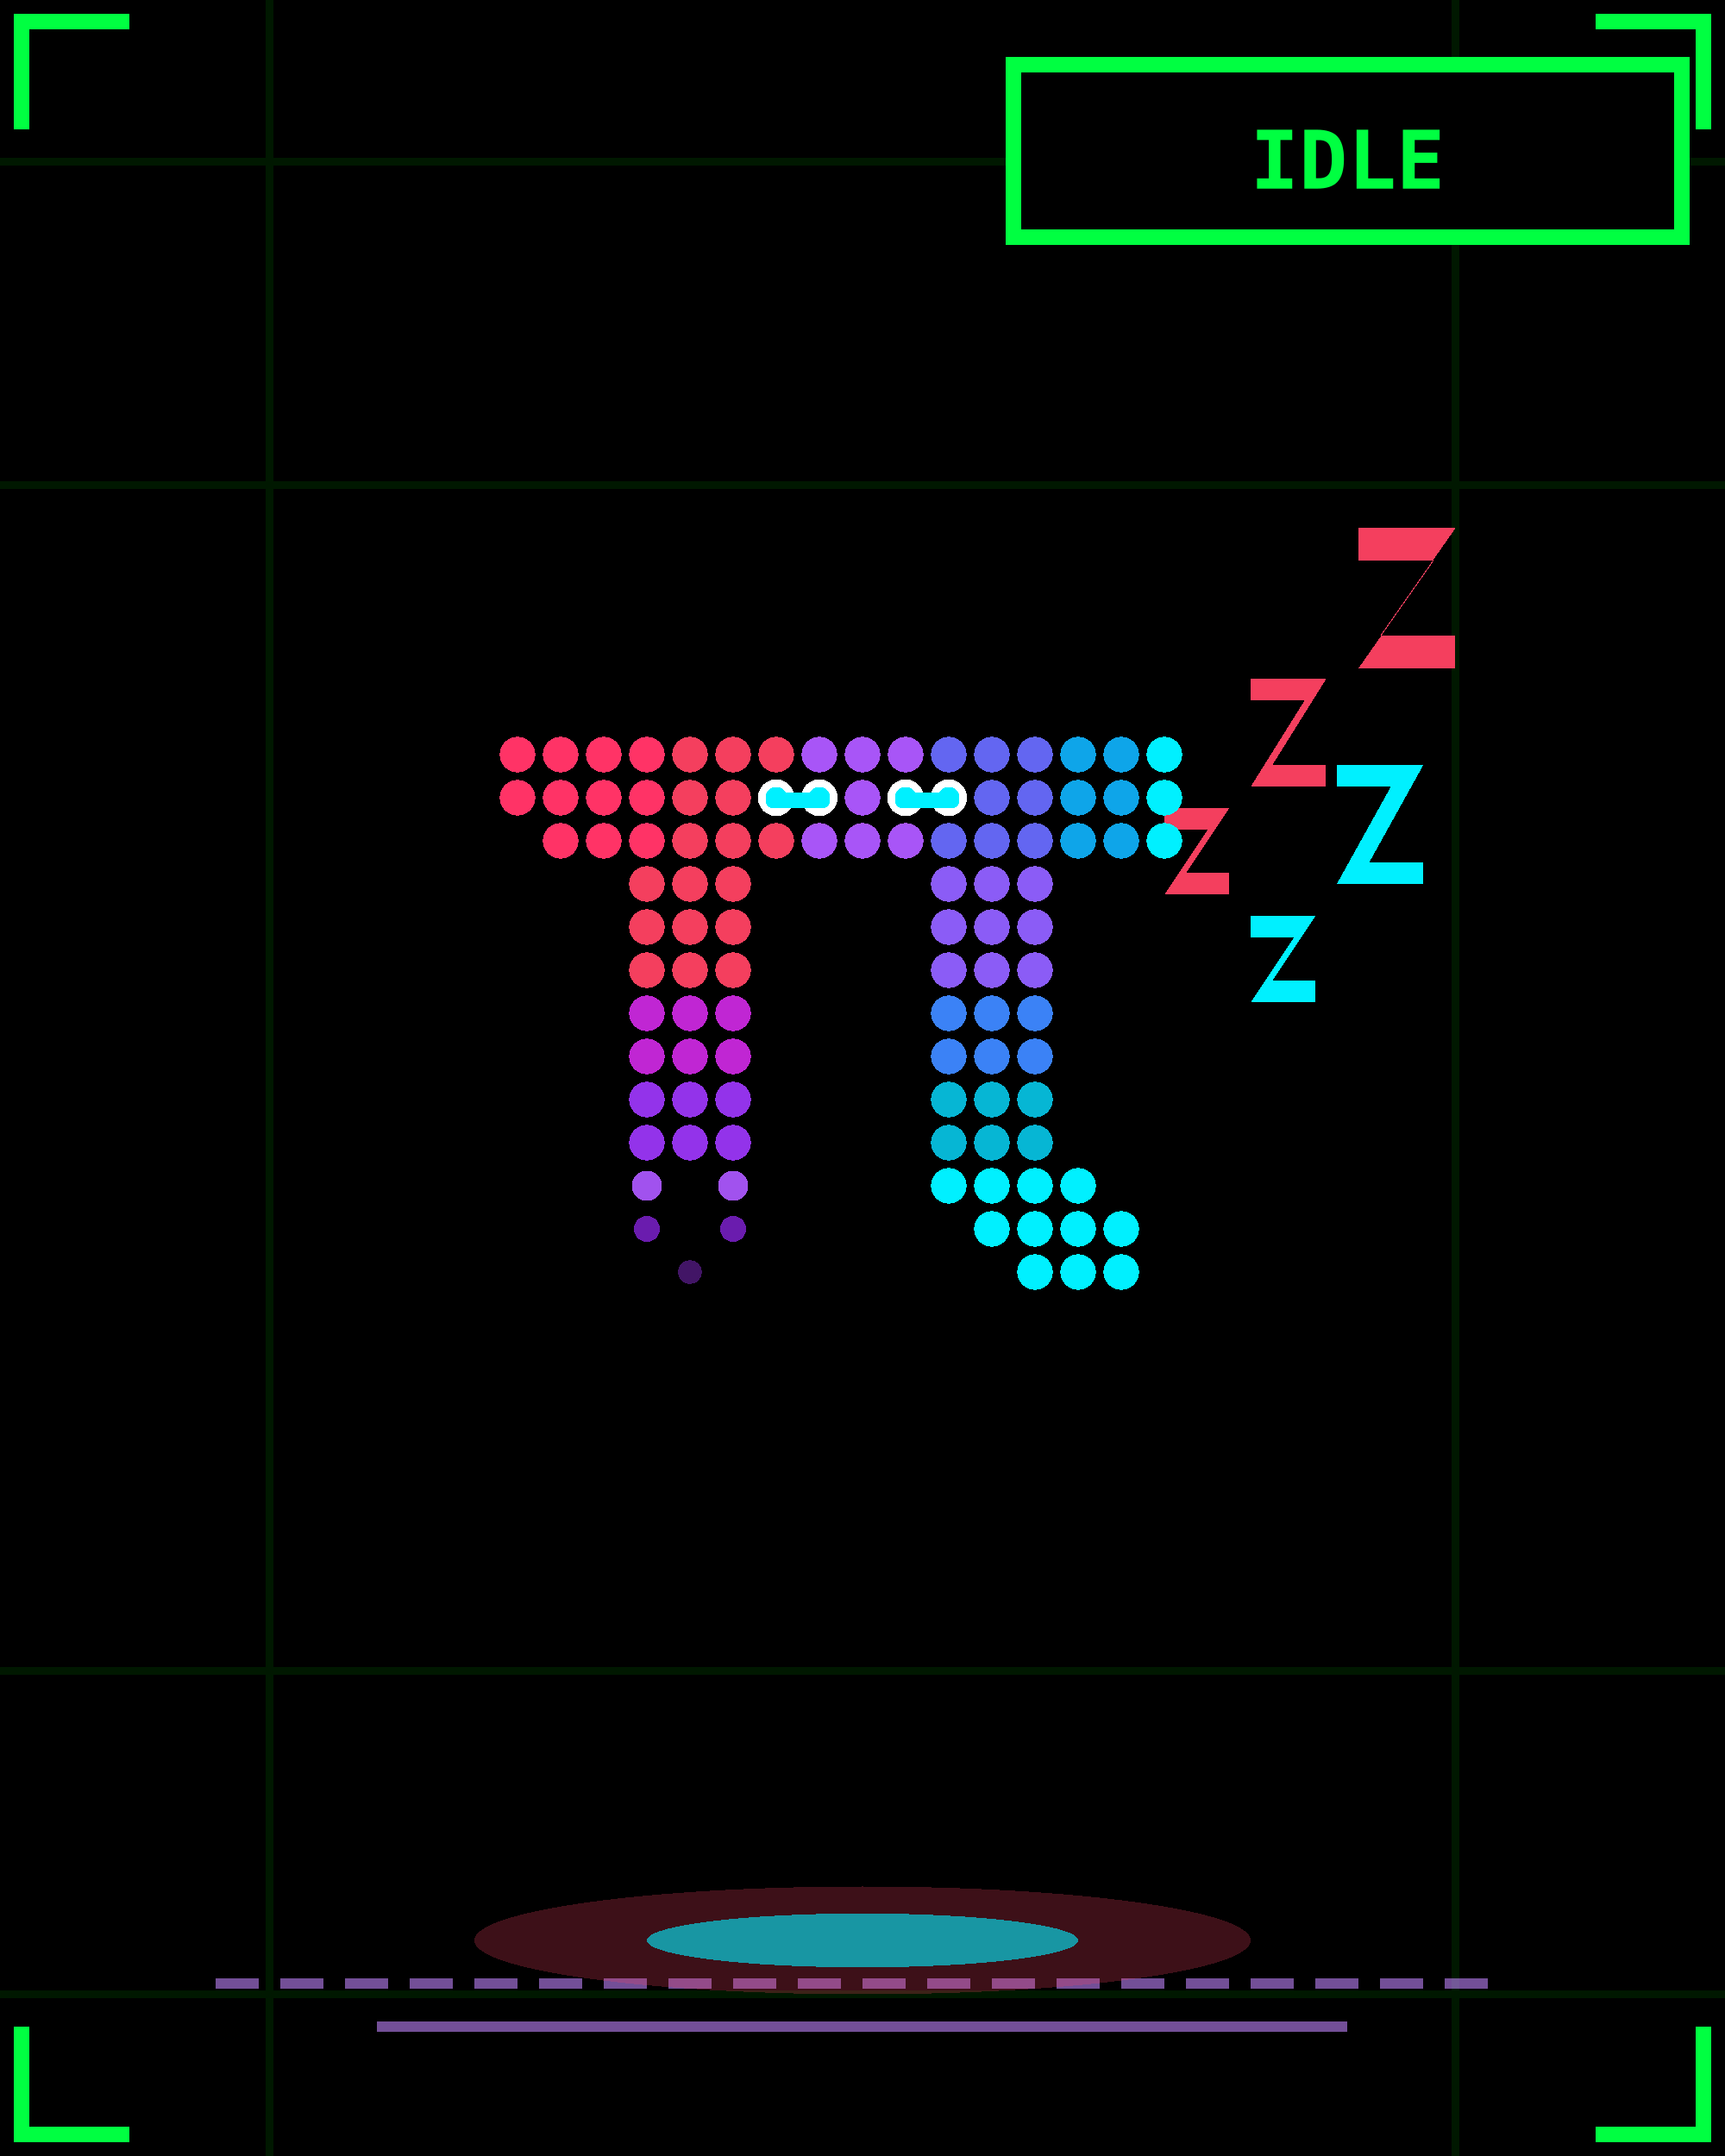
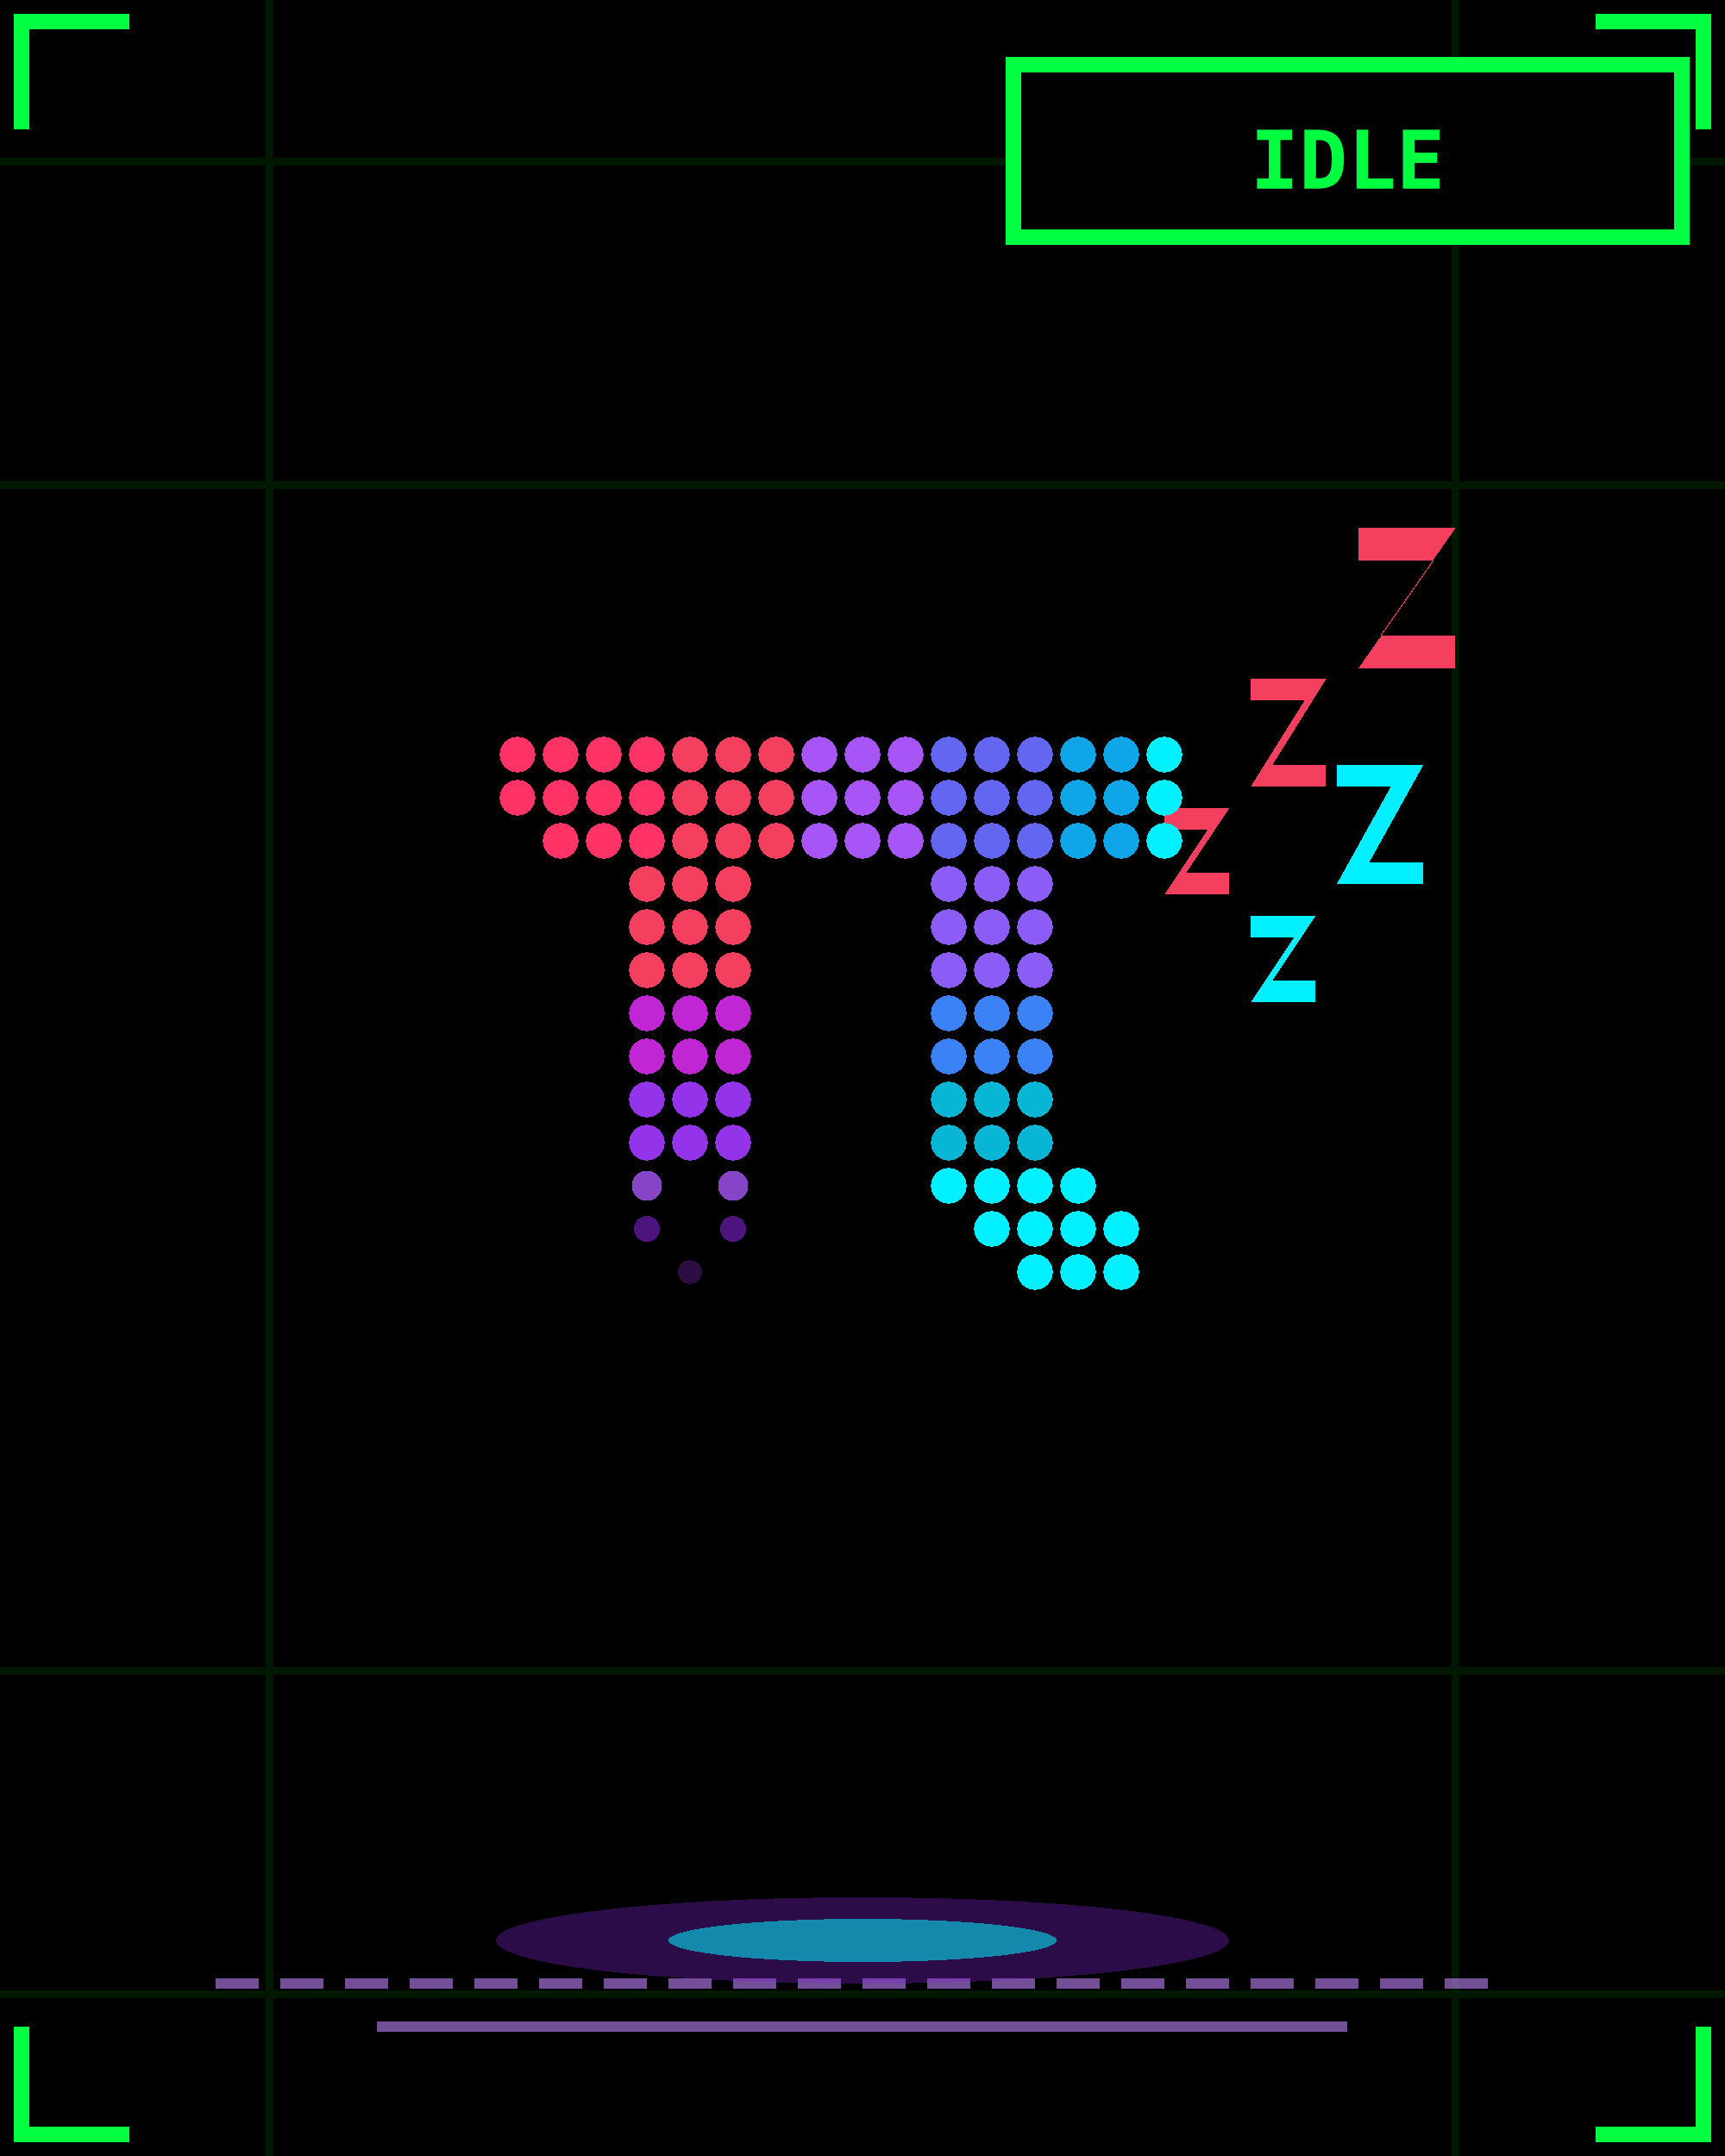
<svg xmlns="http://www.w3.org/2000/svg" viewBox="0 0 160 200" width="100%" height="100%" preserveAspectRatio="none" shape-rendering="crispEdges">
  <defs>
    <linearGradient id="piCrossbarGrad" x1="0%" y1="0%" x2="100%" y2="0%">
      <stop offset="0%" stop-color="#ff3366" />
      <stop offset="25%" stop-color="#f43f5e" />
      <stop offset="55%" stop-color="#9333ea" />
      <stop offset="85%" stop-color="#3b82f6" />
      <stop offset="100%" stop-color="#00f0ff" />
    </linearGradient>
    <linearGradient id="piLeftLegGrad" x1="0%" y1="0%" x2="0%" y2="100%">
      <stop offset="0%" stop-color="#f43f5e" />
      <stop offset="45%" stop-color="#c026d3" />
      <stop offset="85%" stop-color="#7e22ce" />
      <stop offset="100%" stop-color="#4c1d95" />
    </linearGradient>
    <linearGradient id="piRightLegGrad" x1="0%" y1="0%" x2="50%" y2="100%">
      <stop offset="0%" stop-color="#9333ea" />
      <stop offset="35%" stop-color="#4f46e5" />
      <stop offset="70%" stop-color="#0284c7" />
      <stop offset="100%" stop-color="#00f0ff" />
    </linearGradient>
    <pattern id="piHalftone" x="0" y="0" width="3" height="3" patternUnits="userSpaceOnUse">
      <rect width="3" height="3" fill="#2e1065" />
      <rect x="0" y="0" width="1.2" height="1.2" fill="#c084fc" />
      <rect x="1.5" y="1.5" width="1.2" height="1.2" fill="#e879f9" />
    </pattern>
  </defs>
  <style>
    @keyframes pixelBreathe { 0%, 100% { transform: translateY(0px); } 50% { transform: translateY(-4px); } }
    @keyframes pixelBlink { 0%, 42%, 58%, 100% { opacity: 1; } 45%, 55% { opacity: 0; } }
    @keyframes pixelBlinkClosed { 0%, 42%, 58%, 100% { opacity: 0; } 45%, 55% { opacity: 1; } }
    @keyframes zClimb1 { 0% { opacity: 0; transform: translate(0, 0); } 30% { opacity: 1; } 80% { opacity: 1; transform: translate(8px, -60px); } 100% { opacity: 0; transform: translate(14px, -85px); } }
    @keyframes zClimb2 { 0% { opacity: 0; transform: translate(0, 0); } 30% { opacity: 1; } 80% { opacity: 1; transform: translate(10px, -60px); } 100% { opacity: 0; transform: translate(18px, -85px); } }

    .mascot-idle { animation: pixelBreathe 2.4s steps(2) infinite; transform-origin: 80px 100px; }
    .eye-open { animation: pixelBlink 4s steps(1) infinite; }
    .eye-closed { animation: pixelBlinkClosed 4s steps(1) infinite; }
    .z-1 { animation: zClimb1 3s steps(6) infinite; }
    .z-2 { animation: zClimb2 3s steps(6) infinite 1.5s; }
  </style>
  <rect width="160" height="200" fill="#000000" />
  <g stroke="#003b00" stroke-width="0.75" opacity="0.4">
    <line x1="0" y1="15" x2="160" y2="15" />
    <line x1="0" y1="45" x2="160" y2="45" />
    <line x1="0" y1="155" x2="160" y2="155" />
    <line x1="0" y1="185" x2="160" y2="185" />
    <line x1="25" y1="0" x2="25" y2="200" />
    <line x1="135" y1="0" x2="135" y2="200" />
  </g>
  <g stroke="#00ff41" stroke-width="1.5" fill="none">
    <path d="M2,12 L2,2 L12,2" />
    <path d="M158,12 L158,2 L148,2" />
    <path d="M2,188 L2,198 L12,198" />
    <path d="M158,188 L158,198 L148,198" />
  </g>
  <g transform="translate(94, 6)">
    <rect width="62" height="16" fill="#000000" stroke="#00ff41" stroke-width="1.5" />
    <text x="31" y="11.5" font-family="'Fira Code', monospace" font-size="7.5" font-weight="900" fill="#00ff41" text-anchor="middle">IDLE</text>
  </g>
  <g class="z-1" fill="#f43f5e" transform="translate(108, 75)">
    <path d="M0,0 H6 L2,6 H6 V8 H0 L4,2 H0 Z" />
    <path d="M8,-12 H15 L10,-4 H15 V-2 H8 L13,-10 H8 Z" />
    <path d="M18,-26 H27 L20,-16 H27 V-13 H18 L25,-23 H18 Z" />
  </g>
  <g class="z-2" fill="#00f0ff" transform="translate(116, 85)">
    <path d="M0,0 H6 L2,6 H6 V8 H0 L4,2 H0 Z" />
    <path d="M8,-14 H16 L11,-5 H16 V-3 H8 L13,-12 H8 Z" />
  </g>
  <g opacity="0.6" stroke="#c084fc" stroke-width="1">
    <line x1="20" y1="184" x2="140" y2="184" stroke-dasharray="4,2" />
    <line x1="35" y1="188" x2="125" y2="188" />
  </g>
-   <ellipse cx="80" cy="180" rx="36" ry="5" fill="#f43f5e" opacity="0.25" />
-   <ellipse cx="80" cy="180" rx="20" ry="2.5" fill="#00f0ff" opacity="0.6" />
+   <ellipse cx="80" cy="180" rx="34" ry="4" fill="#7e22ce" opacity="0.35" />
+   <ellipse cx="80" cy="180" rx="18" ry="2" fill="#00f0ff" opacity="0.55" />
  <g class="mascot-idle">
-     <g class="eye-open">
-       <circle cx="48" cy="70" r="1.65" fill="#ff3366" />
-       <circle cx="48" cy="74" r="1.65" fill="#ff3366" />
-       <circle cx="52" cy="70" r="1.65" fill="#ff3366" />
-       <circle cx="52" cy="74" r="1.65" fill="#ff3366" />
-       <circle cx="52" cy="78" r="1.65" fill="#ff3366" />
-       <circle cx="56" cy="70" r="1.65" fill="#ff3366" />
-       <circle cx="56" cy="74" r="1.65" fill="#ff3366" />
-       <circle cx="56" cy="78" r="1.65" fill="#ff3366" />
-       <circle cx="60" cy="70" r="1.65" fill="#ff3366" />
-       <circle cx="60" cy="74" r="1.65" fill="#ff3366" />
-       <circle cx="60" cy="78" r="1.65" fill="#ff3366" />
-       <circle cx="64" cy="70" r="1.65" fill="#f43f5e" />
-       <circle cx="64" cy="74" r="1.65" fill="#f43f5e" />
-       <circle cx="64" cy="78" r="1.65" fill="#f43f5e" />
-       <circle cx="68" cy="70" r="1.65" fill="#f43f5e" />
-       <circle cx="68" cy="74" r="1.65" fill="#f43f5e" />
-       <circle cx="68" cy="78" r="1.65" fill="#f43f5e" />
-       <circle cx="72" cy="70" r="1.65" fill="#f43f5e" />
-       <circle cx="72" cy="78" r="1.65" fill="#f43f5e" />
-       <circle cx="76" cy="70" r="1.65" fill="#a855f7" />
-       <circle cx="76" cy="78" r="1.65" fill="#a855f7" />
-       <circle cx="80" cy="70" r="1.65" fill="#a855f7" />
-       <circle cx="80" cy="74" r="1.65" fill="#a855f7" />
-       <circle cx="80" cy="78" r="1.65" fill="#a855f7" />
-       <circle cx="84" cy="70" r="1.65" fill="#a855f7" />
-       <circle cx="84" cy="78" r="1.65" fill="#a855f7" />
-       <circle cx="88" cy="70" r="1.65" fill="#6366f1" />
-       <circle cx="88" cy="78" r="1.65" fill="#6366f1" />
-       <circle cx="92" cy="70" r="1.65" fill="#6366f1" />
-       <circle cx="92" cy="74" r="1.65" fill="#6366f1" />
-       <circle cx="92" cy="78" r="1.65" fill="#6366f1" />
-       <circle cx="96" cy="70" r="1.65" fill="#6366f1" />
-       <circle cx="96" cy="74" r="1.65" fill="#6366f1" />
-       <circle cx="96" cy="78" r="1.65" fill="#6366f1" />
-       <circle cx="100" cy="70" r="1.65" fill="#0ea5e9" />
-       <circle cx="100" cy="74" r="1.65" fill="#0ea5e9" />
-       <circle cx="100" cy="78" r="1.65" fill="#0ea5e9" />
-       <circle cx="104" cy="70" r="1.65" fill="#0ea5e9" />
-       <circle cx="104" cy="74" r="1.65" fill="#0ea5e9" />
-       <circle cx="104" cy="78" r="1.65" fill="#0ea5e9" />
-       <circle cx="108" cy="70" r="1.65" fill="#00f0ff" />
-       <circle cx="108" cy="74" r="1.65" fill="#00f0ff" />
-       <circle cx="108" cy="78" r="1.65" fill="#00f0ff" />
-       <circle cx="60" cy="82" r="1.65" fill="#f43f5e" />
-       <circle cx="64" cy="82" r="1.65" fill="#f43f5e" />
-       <circle cx="68" cy="82" r="1.65" fill="#f43f5e" />
-       <circle cx="60" cy="86" r="1.65" fill="#f43f5e" />
-       <circle cx="64" cy="86" r="1.65" fill="#f43f5e" />
-       <circle cx="68" cy="86" r="1.65" fill="#f43f5e" />
-       <circle cx="60" cy="90" r="1.65" fill="#f43f5e" />
-       <circle cx="64" cy="90" r="1.65" fill="#f43f5e" />
-       <circle cx="68" cy="90" r="1.65" fill="#f43f5e" />
-       <circle cx="60" cy="94" r="1.65" fill="#c026d3" />
-       <circle cx="64" cy="94" r="1.65" fill="#c026d3" />
-       <circle cx="68" cy="94" r="1.65" fill="#c026d3" />
-       <circle cx="60" cy="98" r="1.65" fill="#c026d3" />
-       <circle cx="64" cy="98" r="1.65" fill="#c026d3" />
-       <circle cx="68" cy="98" r="1.65" fill="#c026d3" />
-       <circle cx="60" cy="102" r="1.65" fill="#9333ea" />
-       <circle cx="64" cy="102" r="1.65" fill="#9333ea" />
-       <circle cx="68" cy="102" r="1.65" fill="#9333ea" />
-       <circle cx="60" cy="106" r="1.65" fill="#9333ea" />
-       <circle cx="64" cy="106" r="1.65" fill="#9333ea" />
-       <circle cx="68" cy="106" r="1.65" fill="#9333ea" />
-       <circle cx="60" cy="110" r="1.4" fill="#a855f7" opacity="0.8" />
-       <circle cx="68" cy="110" r="1.4" fill="#a855f7" opacity="0.8" />
-       <circle cx="60" cy="114" r="1.2" fill="#7e22ce" opacity="0.6" />
-       <circle cx="68" cy="114" r="1.2" fill="#7e22ce" opacity="0.6" />
-       <circle cx="64" cy="118" r="1.1" fill="#581c87" opacity="0.5" />
-       <circle cx="88" cy="82" r="1.65" fill="#8b5cf6" />
-       <circle cx="92" cy="82" r="1.65" fill="#8b5cf6" />
-       <circle cx="96" cy="82" r="1.65" fill="#8b5cf6" />
-       <circle cx="88" cy="86" r="1.65" fill="#8b5cf6" />
-       <circle cx="92" cy="86" r="1.65" fill="#8b5cf6" />
-       <circle cx="96" cy="86" r="1.65" fill="#8b5cf6" />
-       <circle cx="88" cy="90" r="1.65" fill="#8b5cf6" />
-       <circle cx="92" cy="90" r="1.65" fill="#8b5cf6" />
-       <circle cx="96" cy="90" r="1.65" fill="#8b5cf6" />
-       <circle cx="88" cy="94" r="1.65" fill="#3b82f6" />
-       <circle cx="92" cy="94" r="1.65" fill="#3b82f6" />
-       <circle cx="96" cy="94" r="1.65" fill="#3b82f6" />
-       <circle cx="88" cy="98" r="1.65" fill="#3b82f6" />
-       <circle cx="92" cy="98" r="1.65" fill="#3b82f6" />
-       <circle cx="96" cy="98" r="1.65" fill="#3b82f6" />
-       <circle cx="88" cy="102" r="1.65" fill="#06b6d4" />
-       <circle cx="92" cy="102" r="1.65" fill="#06b6d4" />
-       <circle cx="96" cy="102" r="1.65" fill="#06b6d4" />
-       <circle cx="88" cy="106" r="1.65" fill="#06b6d4" />
-       <circle cx="92" cy="106" r="1.65" fill="#06b6d4" />
-       <circle cx="96" cy="106" r="1.65" fill="#06b6d4" />
-       <circle cx="88" cy="110" r="1.65" fill="#00f0ff" />
-       <circle cx="92" cy="110" r="1.65" fill="#00f0ff" />
-       <circle cx="96" cy="110" r="1.65" fill="#00f0ff" />
-       <circle cx="100" cy="110" r="1.65" fill="#00f0ff" />
-       <circle cx="92" cy="114" r="1.65" fill="#00f0ff" />
-       <circle cx="96" cy="114" r="1.65" fill="#00f0ff" />
-       <circle cx="100" cy="114" r="1.65" fill="#00f0ff" />
-       <circle cx="104" cy="114" r="1.65" fill="#00f0ff" />
-       <circle cx="96" cy="118" r="1.65" fill="#00f0ff" />
-       <circle cx="100" cy="118" r="1.65" fill="#00f0ff" />
-       <circle cx="104" cy="118" r="1.65" fill="#00f0ff" />
-       <circle cx="72" cy="74" r="1.7" fill="#ffffff" />
-       <circle cx="72" cy="74" r="1" fill="#00f0ff" />
-       <circle cx="76" cy="74" r="1.7" fill="#ffffff" />
-       <circle cx="76" cy="74" r="1" fill="#00f0ff" />
-       <circle cx="84" cy="74" r="1.7" fill="#ffffff" />
-       <circle cx="84" cy="74" r="1" fill="#00f0ff" />
-       <circle cx="88" cy="74" r="1.7" fill="#ffffff" />
-       <circle cx="88" cy="74" r="1" fill="#00f0ff" />
-     </g>
-     <g class="eye-closed">
-       <circle cx="48" cy="70" r="1.65" fill="#ff3366" />
-       <circle cx="48" cy="74" r="1.65" fill="#ff3366" />
-       <circle cx="52" cy="70" r="1.65" fill="#ff3366" />
-       <circle cx="52" cy="74" r="1.65" fill="#ff3366" />
-       <circle cx="52" cy="78" r="1.65" fill="#ff3366" />
-       <circle cx="56" cy="70" r="1.65" fill="#ff3366" />
-       <circle cx="56" cy="74" r="1.65" fill="#ff3366" />
-       <circle cx="56" cy="78" r="1.65" fill="#ff3366" />
-       <circle cx="60" cy="70" r="1.65" fill="#ff3366" />
-       <circle cx="60" cy="74" r="1.65" fill="#ff3366" />
-       <circle cx="60" cy="78" r="1.65" fill="#ff3366" />
-       <circle cx="64" cy="70" r="1.65" fill="#f43f5e" />
-       <circle cx="64" cy="74" r="1.65" fill="#f43f5e" />
-       <circle cx="64" cy="78" r="1.65" fill="#f43f5e" />
-       <circle cx="68" cy="70" r="1.65" fill="#f43f5e" />
-       <circle cx="68" cy="74" r="1.65" fill="#f43f5e" />
-       <circle cx="68" cy="78" r="1.65" fill="#f43f5e" />
-       <circle cx="72" cy="70" r="1.65" fill="#f43f5e" />
-       <circle cx="72" cy="78" r="1.65" fill="#f43f5e" />
-       <circle cx="76" cy="70" r="1.65" fill="#a855f7" />
-       <circle cx="76" cy="78" r="1.65" fill="#a855f7" />
-       <circle cx="80" cy="70" r="1.65" fill="#a855f7" />
-       <circle cx="80" cy="74" r="1.65" fill="#a855f7" />
-       <circle cx="80" cy="78" r="1.65" fill="#a855f7" />
-       <circle cx="84" cy="70" r="1.65" fill="#a855f7" />
-       <circle cx="84" cy="78" r="1.65" fill="#a855f7" />
-       <circle cx="88" cy="70" r="1.65" fill="#6366f1" />
-       <circle cx="88" cy="78" r="1.65" fill="#6366f1" />
-       <circle cx="92" cy="70" r="1.65" fill="#6366f1" />
-       <circle cx="92" cy="74" r="1.65" fill="#6366f1" />
-       <circle cx="92" cy="78" r="1.65" fill="#6366f1" />
-       <circle cx="96" cy="70" r="1.65" fill="#6366f1" />
-       <circle cx="96" cy="74" r="1.65" fill="#6366f1" />
-       <circle cx="96" cy="78" r="1.65" fill="#6366f1" />
-       <circle cx="100" cy="70" r="1.65" fill="#0ea5e9" />
-       <circle cx="100" cy="74" r="1.65" fill="#0ea5e9" />
-       <circle cx="100" cy="78" r="1.65" fill="#0ea5e9" />
-       <circle cx="104" cy="70" r="1.65" fill="#0ea5e9" />
-       <circle cx="104" cy="74" r="1.65" fill="#0ea5e9" />
-       <circle cx="104" cy="78" r="1.65" fill="#0ea5e9" />
-       <circle cx="108" cy="70" r="1.65" fill="#00f0ff" />
-       <circle cx="108" cy="74" r="1.65" fill="#00f0ff" />
-       <circle cx="108" cy="78" r="1.65" fill="#00f0ff" />
-       <circle cx="60" cy="82" r="1.65" fill="#f43f5e" />
-       <circle cx="64" cy="82" r="1.65" fill="#f43f5e" />
-       <circle cx="68" cy="82" r="1.65" fill="#f43f5e" />
-       <circle cx="60" cy="86" r="1.65" fill="#f43f5e" />
-       <circle cx="64" cy="86" r="1.65" fill="#f43f5e" />
-       <circle cx="68" cy="86" r="1.65" fill="#f43f5e" />
-       <circle cx="60" cy="90" r="1.65" fill="#f43f5e" />
-       <circle cx="64" cy="90" r="1.65" fill="#f43f5e" />
-       <circle cx="68" cy="90" r="1.65" fill="#f43f5e" />
-       <circle cx="60" cy="94" r="1.65" fill="#c026d3" />
-       <circle cx="64" cy="94" r="1.65" fill="#c026d3" />
-       <circle cx="68" cy="94" r="1.65" fill="#c026d3" />
-       <circle cx="60" cy="98" r="1.65" fill="#c026d3" />
-       <circle cx="64" cy="98" r="1.65" fill="#c026d3" />
-       <circle cx="68" cy="98" r="1.65" fill="#c026d3" />
-       <circle cx="60" cy="102" r="1.65" fill="#9333ea" />
-       <circle cx="64" cy="102" r="1.65" fill="#9333ea" />
-       <circle cx="68" cy="102" r="1.65" fill="#9333ea" />
-       <circle cx="60" cy="106" r="1.65" fill="#9333ea" />
-       <circle cx="64" cy="106" r="1.65" fill="#9333ea" />
-       <circle cx="68" cy="106" r="1.65" fill="#9333ea" />
-       <circle cx="60" cy="110" r="1.4" fill="#a855f7" opacity="0.8" />
-       <circle cx="68" cy="110" r="1.4" fill="#a855f7" opacity="0.8" />
-       <circle cx="60" cy="114" r="1.2" fill="#7e22ce" opacity="0.6" />
-       <circle cx="68" cy="114" r="1.2" fill="#7e22ce" opacity="0.6" />
-       <circle cx="64" cy="118" r="1.1" fill="#581c87" opacity="0.5" />
-       <circle cx="88" cy="82" r="1.65" fill="#8b5cf6" />
-       <circle cx="92" cy="82" r="1.65" fill="#8b5cf6" />
-       <circle cx="96" cy="82" r="1.65" fill="#8b5cf6" />
-       <circle cx="88" cy="86" r="1.65" fill="#8b5cf6" />
-       <circle cx="92" cy="86" r="1.65" fill="#8b5cf6" />
-       <circle cx="96" cy="86" r="1.65" fill="#8b5cf6" />
-       <circle cx="88" cy="90" r="1.65" fill="#8b5cf6" />
-       <circle cx="92" cy="90" r="1.65" fill="#8b5cf6" />
-       <circle cx="96" cy="90" r="1.65" fill="#8b5cf6" />
-       <circle cx="88" cy="94" r="1.65" fill="#3b82f6" />
-       <circle cx="92" cy="94" r="1.65" fill="#3b82f6" />
-       <circle cx="96" cy="94" r="1.65" fill="#3b82f6" />
-       <circle cx="88" cy="98" r="1.65" fill="#3b82f6" />
-       <circle cx="92" cy="98" r="1.65" fill="#3b82f6" />
-       <circle cx="96" cy="98" r="1.65" fill="#3b82f6" />
-       <circle cx="88" cy="102" r="1.65" fill="#06b6d4" />
-       <circle cx="92" cy="102" r="1.65" fill="#06b6d4" />
-       <circle cx="96" cy="102" r="1.65" fill="#06b6d4" />
-       <circle cx="88" cy="106" r="1.65" fill="#06b6d4" />
-       <circle cx="92" cy="106" r="1.65" fill="#06b6d4" />
-       <circle cx="96" cy="106" r="1.65" fill="#06b6d4" />
-       <circle cx="88" cy="110" r="1.65" fill="#00f0ff" />
-       <circle cx="92" cy="110" r="1.65" fill="#00f0ff" />
-       <circle cx="96" cy="110" r="1.65" fill="#00f0ff" />
-       <circle cx="100" cy="110" r="1.65" fill="#00f0ff" />
-       <circle cx="92" cy="114" r="1.65" fill="#00f0ff" />
-       <circle cx="96" cy="114" r="1.65" fill="#00f0ff" />
-       <circle cx="100" cy="114" r="1.65" fill="#00f0ff" />
-       <circle cx="104" cy="114" r="1.65" fill="#00f0ff" />
-       <circle cx="96" cy="118" r="1.65" fill="#00f0ff" />
-       <circle cx="100" cy="118" r="1.65" fill="#00f0ff" />
-       <circle cx="104" cy="118" r="1.65" fill="#00f0ff" />
-       <rect x="71" y="73.5" width="6" height="1.5" fill="#00f0ff" rx="0.75" />
-       <rect x="83" y="73.5" width="6" height="1.5" fill="#00f0ff" rx="0.75" />
-     </g>
+     <circle cx="48" cy="70" r="1.65" fill="#ff3366" />
+     <circle cx="48" cy="74" r="1.65" fill="#ff3366" />
+     <circle cx="52" cy="70" r="1.65" fill="#ff3366" />
+     <circle cx="52" cy="74" r="1.65" fill="#ff3366" />
+     <circle cx="52" cy="78" r="1.65" fill="#ff3366" />
+     <circle cx="56" cy="70" r="1.65" fill="#ff3366" />
+     <circle cx="56" cy="74" r="1.65" fill="#ff3366" />
+     <circle cx="56" cy="78" r="1.65" fill="#ff3366" />
+     <circle cx="60" cy="70" r="1.65" fill="#ff3366" />
+     <circle cx="60" cy="74" r="1.65" fill="#ff3366" />
+     <circle cx="60" cy="78" r="1.65" fill="#ff3366" />
+     <circle cx="64" cy="70" r="1.65" fill="#f43f5e" />
+     <circle cx="64" cy="74" r="1.65" fill="#f43f5e" />
+     <circle cx="64" cy="78" r="1.65" fill="#f43f5e" />
+     <circle cx="68" cy="70" r="1.65" fill="#f43f5e" />
+     <circle cx="68" cy="74" r="1.65" fill="#f43f5e" />
+     <circle cx="68" cy="78" r="1.65" fill="#f43f5e" />
+     <circle cx="72" cy="70" r="1.65" fill="#f43f5e" />
+     <circle cx="72" cy="74" r="1.65" fill="#f43f5e" />
+     <circle cx="72" cy="78" r="1.65" fill="#f43f5e" />
+     <circle cx="76" cy="70" r="1.65" fill="#a855f7" />
+     <circle cx="76" cy="74" r="1.65" fill="#a855f7" />
+     <circle cx="76" cy="78" r="1.65" fill="#a855f7" />
+     <circle cx="80" cy="70" r="1.65" fill="#a855f7" />
+     <circle cx="80" cy="74" r="1.65" fill="#a855f7" />
+     <circle cx="80" cy="78" r="1.65" fill="#a855f7" />
+     <circle cx="84" cy="70" r="1.65" fill="#a855f7" />
+     <circle cx="84" cy="74" r="1.65" fill="#a855f7" />
+     <circle cx="84" cy="78" r="1.65" fill="#a855f7" />
+     <circle cx="88" cy="70" r="1.65" fill="#6366f1" />
+     <circle cx="88" cy="74" r="1.65" fill="#6366f1" />
+     <circle cx="88" cy="78" r="1.65" fill="#6366f1" />
+     <circle cx="92" cy="70" r="1.65" fill="#6366f1" />
+     <circle cx="92" cy="74" r="1.65" fill="#6366f1" />
+     <circle cx="92" cy="78" r="1.65" fill="#6366f1" />
+     <circle cx="96" cy="70" r="1.65" fill="#6366f1" />
+     <circle cx="96" cy="74" r="1.65" fill="#6366f1" />
+     <circle cx="96" cy="78" r="1.65" fill="#6366f1" />
+     <circle cx="100" cy="70" r="1.65" fill="#0ea5e9" />
+     <circle cx="100" cy="74" r="1.65" fill="#0ea5e9" />
+     <circle cx="100" cy="78" r="1.65" fill="#0ea5e9" />
+     <circle cx="104" cy="70" r="1.65" fill="#0ea5e9" />
+     <circle cx="104" cy="74" r="1.65" fill="#0ea5e9" />
+     <circle cx="104" cy="78" r="1.65" fill="#0ea5e9" />
+     <circle cx="108" cy="70" r="1.65" fill="#00f0ff" />
+     <circle cx="108" cy="74" r="1.65" fill="#00f0ff" />
+     <circle cx="108" cy="78" r="1.65" fill="#00f0ff" />
+     <circle cx="60" cy="82" r="1.65" fill="#f43f5e" />
+     <circle cx="64" cy="82" r="1.65" fill="#f43f5e" />
+     <circle cx="68" cy="82" r="1.65" fill="#f43f5e" />
+     <circle cx="60" cy="86" r="1.65" fill="#f43f5e" />
+     <circle cx="64" cy="86" r="1.65" fill="#f43f5e" />
+     <circle cx="68" cy="86" r="1.65" fill="#f43f5e" />
+     <circle cx="60" cy="90" r="1.65" fill="#f43f5e" />
+     <circle cx="64" cy="90" r="1.65" fill="#f43f5e" />
+     <circle cx="68" cy="90" r="1.65" fill="#f43f5e" />
+     <circle cx="60" cy="94" r="1.65" fill="#c026d3" />
+     <circle cx="64" cy="94" r="1.65" fill="#c026d3" />
+     <circle cx="68" cy="94" r="1.65" fill="#c026d3" />
+     <circle cx="60" cy="98" r="1.65" fill="#c026d3" />
+     <circle cx="64" cy="98" r="1.65" fill="#c026d3" />
+     <circle cx="68" cy="98" r="1.65" fill="#c026d3" />
+     <circle cx="60" cy="102" r="1.65" fill="#9333ea" />
+     <circle cx="64" cy="102" r="1.65" fill="#9333ea" />
+     <circle cx="68" cy="102" r="1.65" fill="#9333ea" />
+     <circle cx="60" cy="106" r="1.65" fill="#9333ea" />
+     <circle cx="64" cy="106" r="1.65" fill="#9333ea" />
+     <circle cx="68" cy="106" r="1.65" fill="#9333ea" />
+     <circle cx="60" cy="110" r="1.4" fill="#a855f7" opacity="0.8" />
+     <circle cx="68" cy="110" r="1.4" fill="#a855f7" opacity="0.8" />
+     <circle cx="60" cy="114" r="1.2" fill="#7e22ce" opacity="0.6" />
+     <circle cx="68" cy="114" r="1.2" fill="#7e22ce" opacity="0.6" />
+     <circle cx="64" cy="118" r="1.1" fill="#581c87" opacity="0.5" />
+     <circle cx="88" cy="82" r="1.65" fill="#8b5cf6" />
+     <circle cx="92" cy="82" r="1.65" fill="#8b5cf6" />
+     <circle cx="96" cy="82" r="1.65" fill="#8b5cf6" />
+     <circle cx="88" cy="86" r="1.65" fill="#8b5cf6" />
+     <circle cx="92" cy="86" r="1.65" fill="#8b5cf6" />
+     <circle cx="96" cy="86" r="1.65" fill="#8b5cf6" />
+     <circle cx="88" cy="90" r="1.65" fill="#8b5cf6" />
+     <circle cx="92" cy="90" r="1.65" fill="#8b5cf6" />
+     <circle cx="96" cy="90" r="1.65" fill="#8b5cf6" />
+     <circle cx="88" cy="94" r="1.65" fill="#3b82f6" />
+     <circle cx="92" cy="94" r="1.65" fill="#3b82f6" />
+     <circle cx="96" cy="94" r="1.65" fill="#3b82f6" />
+     <circle cx="88" cy="98" r="1.65" fill="#3b82f6" />
+     <circle cx="92" cy="98" r="1.65" fill="#3b82f6" />
+     <circle cx="96" cy="98" r="1.65" fill="#3b82f6" />
+     <circle cx="88" cy="102" r="1.65" fill="#06b6d4" />
+     <circle cx="92" cy="102" r="1.65" fill="#06b6d4" />
+     <circle cx="96" cy="102" r="1.65" fill="#06b6d4" />
+     <circle cx="88" cy="106" r="1.65" fill="#06b6d4" />
+     <circle cx="92" cy="106" r="1.65" fill="#06b6d4" />
+     <circle cx="96" cy="106" r="1.65" fill="#06b6d4" />
+     <circle cx="88" cy="110" r="1.65" fill="#00f0ff" />
+     <circle cx="92" cy="110" r="1.65" fill="#00f0ff" />
+     <circle cx="96" cy="110" r="1.65" fill="#00f0ff" />
+     <circle cx="100" cy="110" r="1.65" fill="#00f0ff" />
+     <circle cx="92" cy="114" r="1.65" fill="#00f0ff" />
+     <circle cx="96" cy="114" r="1.65" fill="#00f0ff" />
+     <circle cx="100" cy="114" r="1.65" fill="#00f0ff" />
+     <circle cx="104" cy="114" r="1.65" fill="#00f0ff" />
+     <circle cx="96" cy="118" r="1.65" fill="#00f0ff" />
+     <circle cx="100" cy="118" r="1.65" fill="#00f0ff" />
+     <circle cx="104" cy="118" r="1.65" fill="#00f0ff" />
  </g>
</svg>
